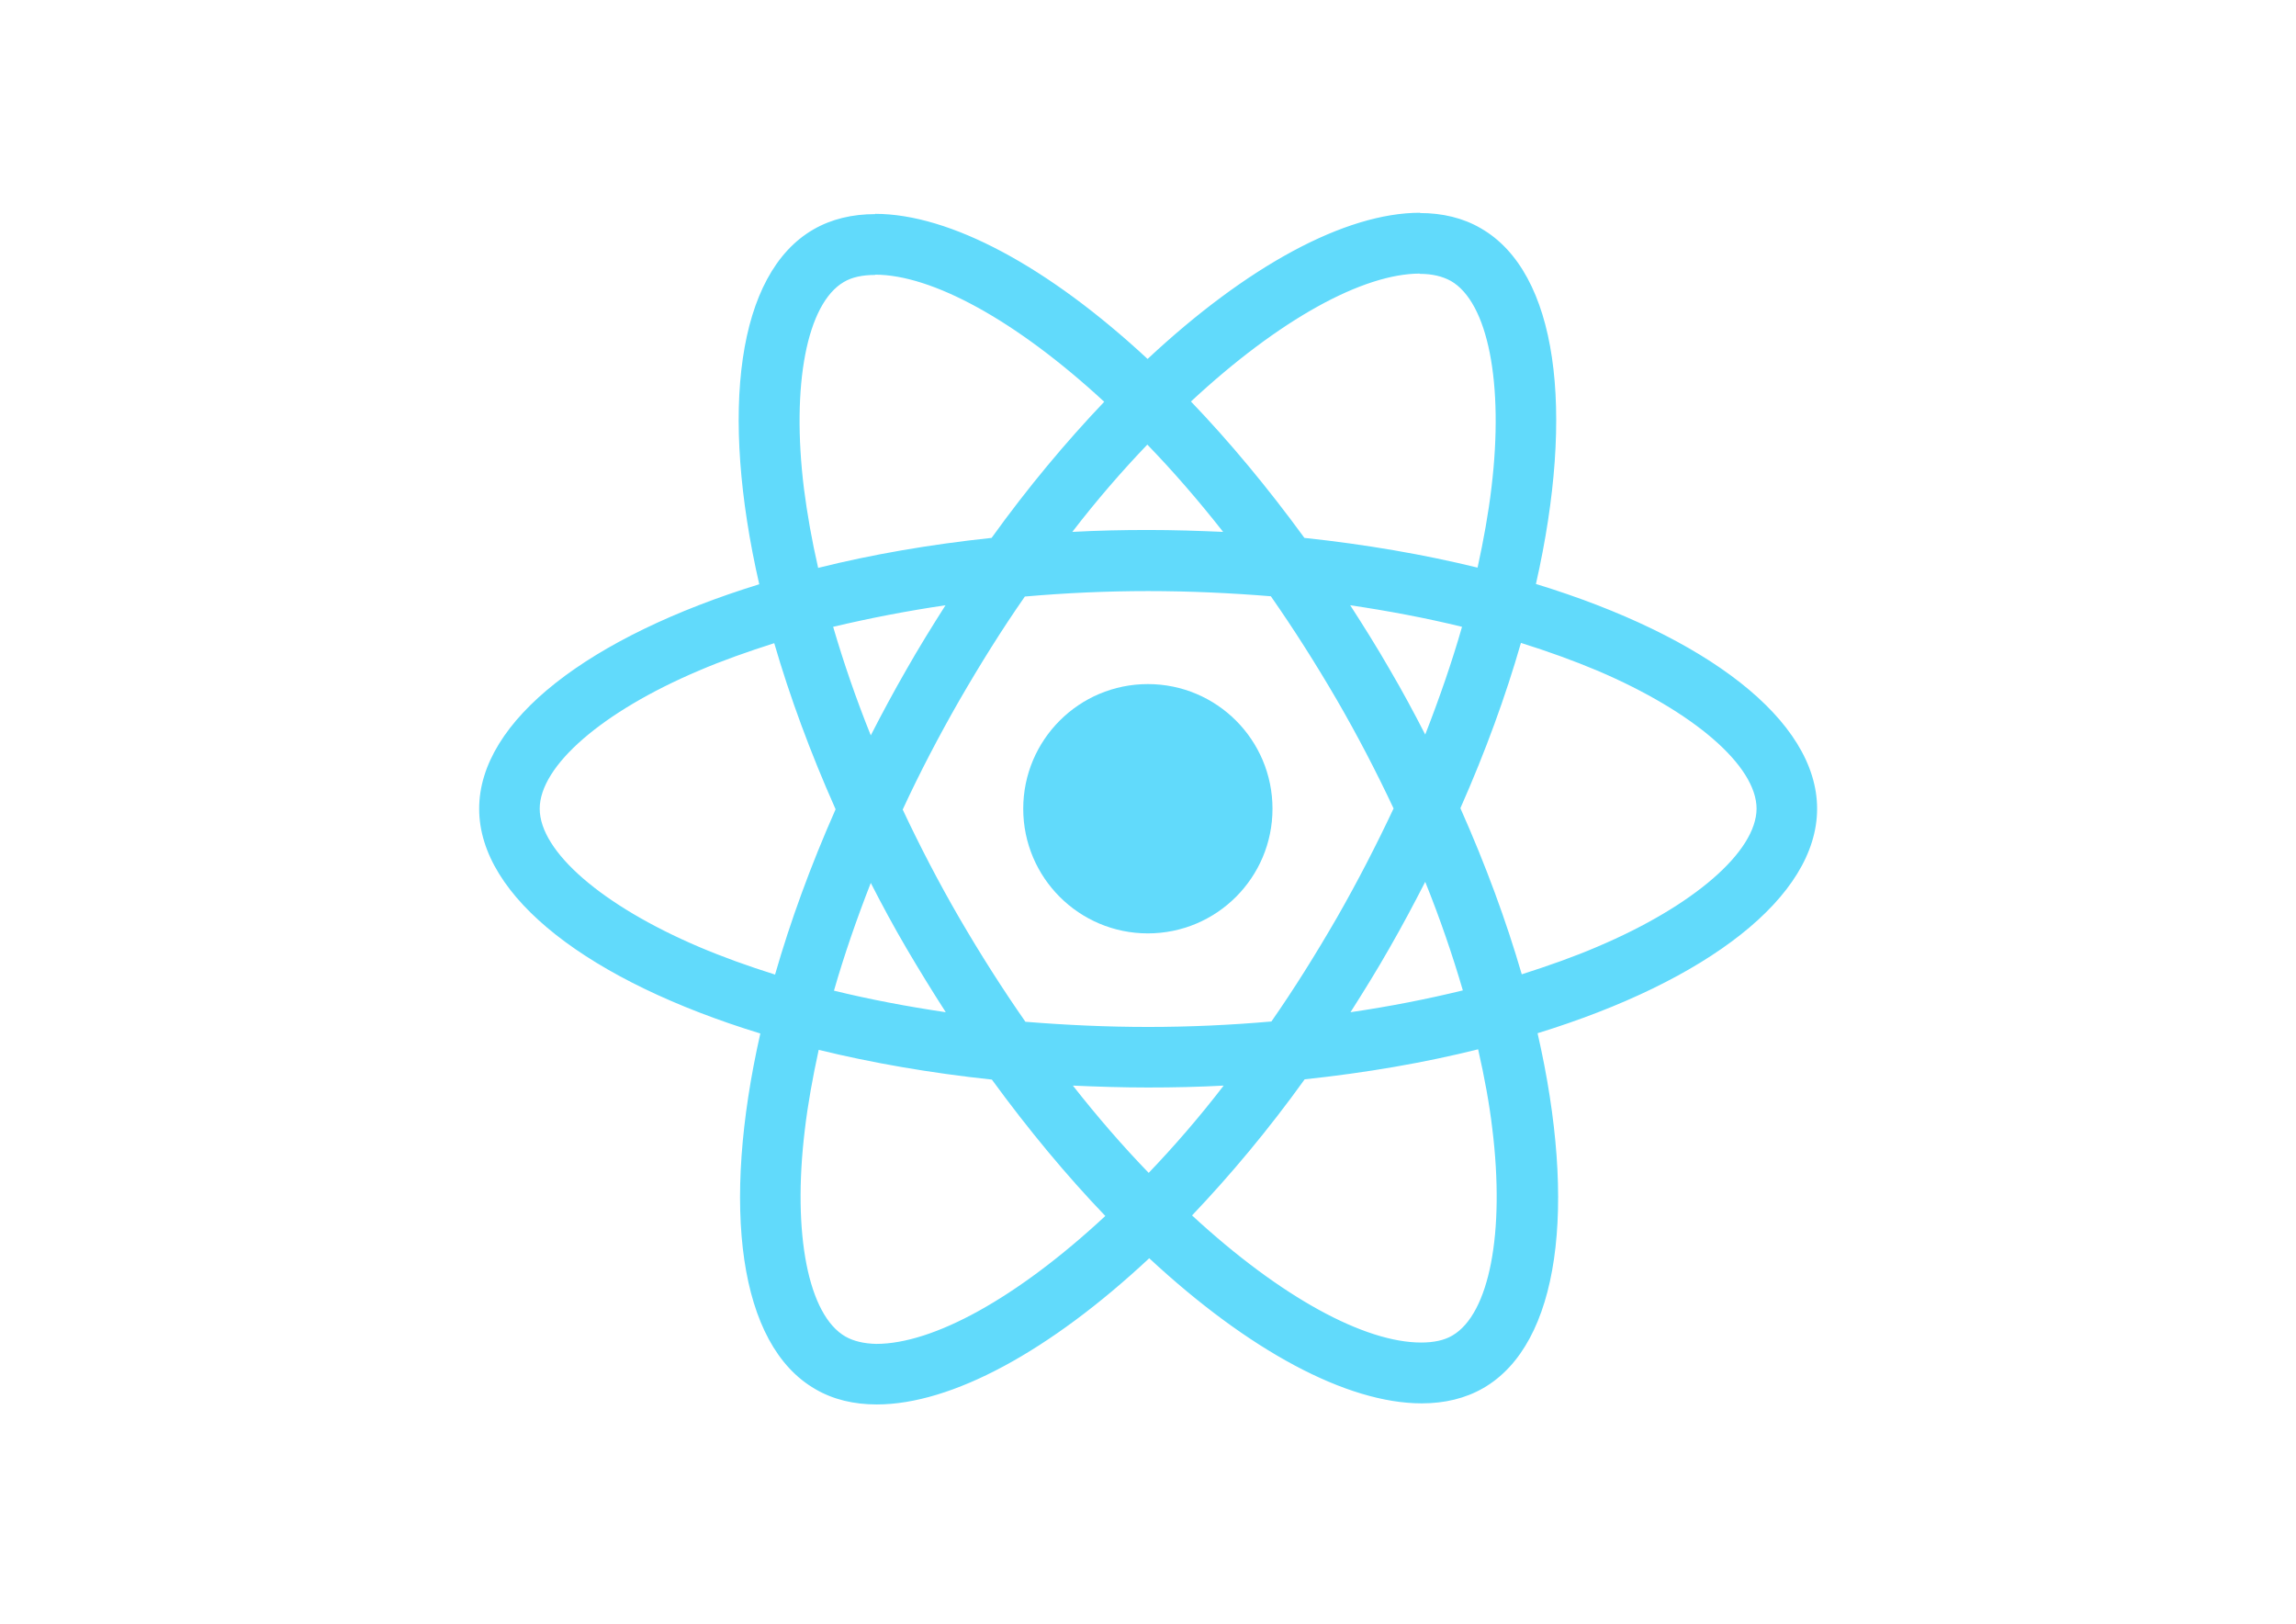
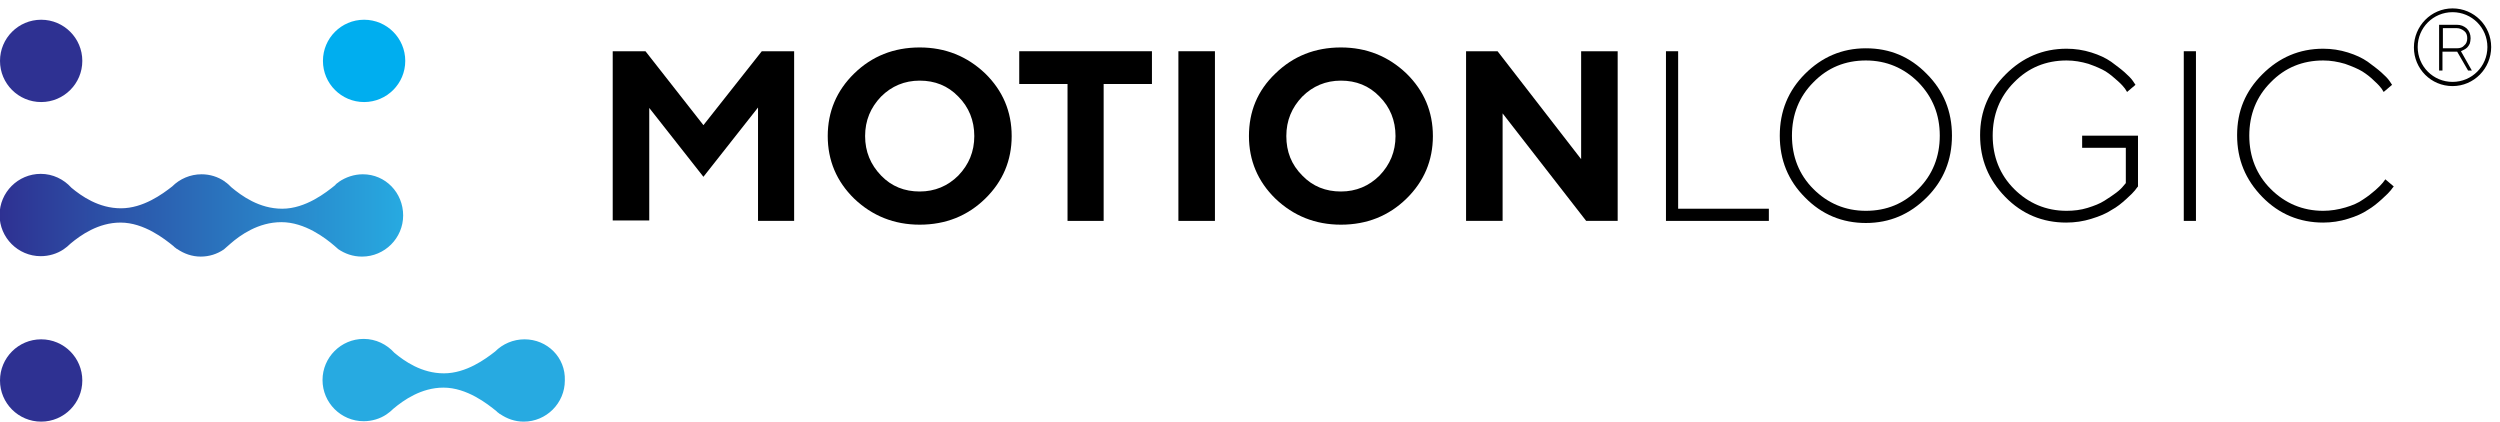
- <svg xmlns="http://www.w3.org/2000/svg" viewBox="0 0 841.9 595.3">
-   <g fill="#61DAFB">
-     <path d="M666.3 296.5c0-32.5-40.7-63.3-103.1-82.4 14.4-63.6 8-114.2-20.2-130.4-6.5-3.8-14.1-5.6-22.4-5.6v22.3c4.6 0 8.3.9 11.4 2.6 13.6 7.8 19.5 37.5 14.9 75.7-1.1 9.4-2.9 19.3-5.1 29.4-19.6-4.8-41-8.5-63.5-10.9-13.5-18.5-27.5-35.3-41.6-50 32.6-30.3 63.2-46.9 84-46.9V78c-27.5 0-63.5 19.6-99.9 53.6-36.4-33.8-72.4-53.2-99.9-53.2v22.3c20.7 0 51.4 16.5 84 46.6-14 14.7-28 31.4-41.3 49.9-22.6 2.4-44 6.1-63.6 11-2.3-10-4-19.7-5.2-29-4.7-38.2 1.1-67.9 14.6-75.8 3-1.8 6.9-2.6 11.5-2.6V78.5c-8.4 0-16 1.8-22.6 5.6-28.1 16.2-34.4 66.7-19.9 130.1-62.2 19.2-102.7 49.9-102.7 82.3 0 32.5 40.7 63.3 103.1 82.4-14.4 63.6-8 114.2 20.2 130.4 6.5 3.8 14.1 5.6 22.5 5.6 27.5 0 63.5-19.6 99.9-53.6 36.4 33.8 72.4 53.2 99.9 53.2 8.4 0 16-1.8 22.6-5.6 28.1-16.2 34.4-66.7 19.9-130.1 62-19.1 102.5-49.9 102.5-82.3zm-130.2-66.7c-3.7 12.9-8.3 26.2-13.5 39.5-4.1-8-8.4-16-13.1-24-4.6-8-9.5-15.8-14.4-23.4 14.2 2.1 27.9 4.7 41 7.9zm-45.8 106.5c-7.8 13.5-15.8 26.3-24.1 38.2-14.9 1.3-30 2-45.2 2-15.1 0-30.2-.7-45-1.9-8.3-11.9-16.4-24.6-24.2-38-7.6-13.1-14.5-26.4-20.8-39.8 6.2-13.4 13.2-26.8 20.7-39.9 7.8-13.5 15.8-26.3 24.1-38.2 14.9-1.3 30-2 45.2-2 15.1 0 30.2.7 45 1.9 8.3 11.9 16.4 24.6 24.2 38 7.6 13.1 14.5 26.4 20.8 39.8-6.3 13.4-13.2 26.8-20.7 39.9zm32.3-13c5.4 13.4 10 26.8 13.8 39.8-13.1 3.2-26.9 5.9-41.2 8 4.9-7.7 9.8-15.6 14.4-23.7 4.6-8 8.9-16.1 13-24.1zM421.2 430c-9.3-9.6-18.6-20.3-27.8-32 9 .4 18.2.7 27.5.7 9.4 0 18.7-.2 27.8-.7-9 11.7-18.3 22.4-27.5 32zm-74.4-58.9c-14.2-2.1-27.9-4.7-41-7.9 3.7-12.9 8.3-26.2 13.5-39.5 4.1 8 8.4 16 13.1 24 4.7 8 9.5 15.8 14.4 23.4zM420.7 163c9.3 9.6 18.6 20.3 27.8 32-9-.4-18.2-.7-27.5-.7-9.4 0-18.7.2-27.8.7 9-11.7 18.3-22.4 27.5-32zm-74 58.9c-4.9 7.7-9.8 15.6-14.4 23.7-4.6 8-8.9 16-13 24-5.4-13.4-10-26.8-13.8-39.8 13.1-3.1 26.9-5.8 41.2-7.9zm-90.5 125.2c-35.4-15.1-58.3-34.9-58.3-50.6 0-15.7 22.9-35.6 58.3-50.6 8.6-3.7 18-7 27.7-10.1 5.7 19.6 13.2 40 22.5 60.9-9.2 20.8-16.6 41.1-22.2 60.6-9.9-3.1-19.3-6.5-28-10.2zM310 490c-13.6-7.8-19.5-37.5-14.9-75.7 1.1-9.4 2.9-19.3 5.1-29.4 19.6 4.8 41 8.5 63.5 10.9 13.5 18.5 27.5 35.3 41.6 50-32.6 30.3-63.2 46.9-84 46.9-4.5-.1-8.3-1-11.3-2.7zm237.2-76.2c4.7 38.2-1.1 67.9-14.6 75.8-3 1.8-6.9 2.6-11.5 2.6-20.7 0-51.4-16.5-84-46.6 14-14.7 28-31.4 41.3-49.9 22.6-2.4 44-6.1 63.6-11 2.3 10.1 4.1 19.8 5.2 29.1zm38.5-66.7c-8.6 3.7-18 7-27.7 10.1-5.7-19.6-13.2-40-22.5-60.9 9.2-20.8 16.6-41.1 22.2-60.6 9.9 3.1 19.3 6.5 28.1 10.2 35.4 15.1 58.3 34.9 58.3 50.6-.1 15.7-23 35.6-58.4 50.6zM320.8 78.4z" />
-     <circle cx="420.9" cy="296.5" r="45.7" />
-     <path d="M520.5 78.1z" />
+ <svg xmlns="http://www.w3.org/2000/svg" version="1.1" id="Слой_1" x="0px" y="0px" viewBox="0 0 595.3 100.4" style="enable-background:new 0 0 595.3 100.4;" xml:space="preserve">
+   <style type="text/css">
+ 	.st0{fill:#2E3192;}
+ 	.st1{fill:#00AEEF;}
+ 	.st2{fill:url(#SVGID_1_);}
+ 	.st3{fill:url(#SVGID_2_);}
+ </style>
+   <g>
+     <g>
+       <path d="M181.4,12.2h7.7v40.4h-8.6V25.6l-13,16.5l-12.9-16.4v26.8h-8.7V12.2h7.8l13.8,17.6L181.4,12.2z" />
+       <path d="M203.4,17.5c4.2-4.1,9.4-6.2,15.6-6.2c6.1,0,11.3,2.1,15.6,6.2c4.2,4.1,6.3,9.1,6.3,14.9s-2.1,10.8-6.3,14.9    c-4.2,4.1-9.4,6.2-15.6,6.2c-6.1,0-11.3-2.1-15.6-6.2c-4.2-4.1-6.3-9.1-6.3-14.9S199.2,21.6,203.4,17.5z M209.8,41.8    c2.5,2.6,5.6,3.8,9.2,3.8c3.6,0,6.7-1.3,9.2-3.8c2.5-2.6,3.8-5.7,3.8-9.4c0-3.7-1.3-6.9-3.8-9.4c-2.5-2.6-5.6-3.8-9.2-3.8    c-3.6,0-6.7,1.3-9.2,3.8c-2.5,2.6-3.8,5.7-3.8,9.4C206,36.1,207.3,39.2,209.8,41.8z" />
+       <path d="M274.3,12.2V20h-11.5v32.6h-8.6V20h-11.5v-7.8H274.3z" />
+       <path d="M280.6,12.2h8.7v40.4h-8.7V12.2z" />
+       <path d="M303.7,17.5c4.2-4.1,9.4-6.2,15.6-6.2c6.1,0,11.3,2.1,15.6,6.2c4.2,4.1,6.3,9.1,6.3,14.9s-2.1,10.8-6.3,14.9    c-4.2,4.1-9.4,6.2-15.6,6.2c-6.1,0-11.3-2.1-15.6-6.2c-4.2-4.1-6.3-9.1-6.3-14.9S299.4,21.6,303.7,17.5z M310.1,41.8    c2.5,2.6,5.6,3.8,9.2,3.8c3.6,0,6.7-1.3,9.2-3.8c2.5-2.6,3.8-5.7,3.8-9.4c0-3.7-1.3-6.9-3.8-9.4c-2.5-2.6-5.6-3.8-9.2-3.8    c-3.6,0-6.7,1.3-9.2,3.8c-2.5,2.6-3.8,5.7-3.8,9.4C306.3,36.1,307.5,39.2,310.1,41.8z" />
+       <path d="M385.2,12.2v40.4h-7.5l-19.9-25.6v25.6h-8.7V12.2h7.5l19.9,25.7V12.2H385.2z" />
+       <path d="M396.7,52.5V12.2h2.9v37.5h21.6v2.9H396.7z" />
+       <path d="M458.8,47c-4,4-8.8,6.1-14.5,6.1c-5.6,0-10.5-2-14.5-6.1c-4-4-6-8.9-6-14.7s2-10.7,6-14.7c4-4,8.8-6.1,14.5-6.1    c5.7,0,10.5,2,14.5,6.1c4,4,6,8.9,6,14.7S462.8,43,458.8,47z M456.8,19.6c-3.4-3.4-7.6-5.2-12.5-5.2c-4.9,0-9.1,1.7-12.5,5.2    c-3.4,3.4-5.1,7.7-5.1,12.7s1.7,9.3,5.1,12.7c3.4,3.4,7.6,5.2,12.5,5.2c4.9,0,9.1-1.7,12.5-5.2c3.4-3.4,5.1-7.7,5.1-12.7    S460.2,23.1,456.8,19.6z" />
+       <path d="M477.6,17.7c4-4,8.8-6.1,14.5-6.1c2,0,4,0.3,5.9,0.9c1.9,0.6,3.4,1.3,4.7,2.2c1.2,0.9,2.3,1.7,3.2,2.5    c0.9,0.8,1.6,1.5,2,2.1l0.6,0.9l-2,1.7c-0.1-0.2-0.3-0.5-0.5-0.8c-0.3-0.4-0.8-1-1.7-1.8s-1.8-1.6-2.9-2.3c-1-0.6-2.4-1.2-4.1-1.8    c-1.7-0.5-3.4-0.8-5.2-0.8c-4.9,0-9.1,1.7-12.5,5.2c-3.4,3.4-5.1,7.7-5.1,12.7s1.7,9.3,5.1,12.7c3.4,3.4,7.6,5.2,12.5,5.2    c1.7,0,3.4-0.2,5-0.7c1.6-0.5,2.9-1,4-1.7c1.1-0.7,2-1.3,2.8-1.9c0.8-0.6,1.4-1.2,1.7-1.6l0.6-0.7v-8.4h-10.4v-2.9h13.3v12.1    c-0.2,0.2-0.4,0.5-0.7,0.9s-1,1.1-2.1,2.1c-1.1,1-2.2,1.9-3.5,2.6c-1.2,0.8-2.8,1.5-4.8,2.1c-1.9,0.6-3.9,0.9-6,0.9    c-5.6,0-10.5-2-14.5-6.1s-6-8.9-6-14.7S473.6,21.7,477.6,17.7z" />
+       <path d="M520,12.2h2.9v40.4H520V12.2z" />
+       <path d="M538.7,17.7c4-4,8.8-6.1,14.5-6.1c2,0,4,0.3,5.9,0.9c1.9,0.6,3.4,1.3,4.7,2.2c1.2,0.9,2.3,1.7,3.2,2.5    c0.9,0.8,1.6,1.5,2,2.1l0.6,0.9l-2,1.7c-0.1-0.2-0.3-0.5-0.5-0.8c-0.3-0.4-0.8-1-1.7-1.8c-0.9-0.9-1.8-1.6-2.9-2.3    c-1-0.6-2.4-1.2-4.1-1.8c-1.7-0.5-3.4-0.8-5.2-0.8c-4.9,0-9.1,1.7-12.5,5.2c-3.4,3.4-5.1,7.7-5.1,12.7s1.7,9.3,5.1,12.7    c3.4,3.4,7.6,5.2,12.5,5.2c1.8,0,3.6-0.3,5.3-0.8c1.7-0.5,3.1-1.1,4.2-1.9c1.1-0.7,2.1-1.5,2.9-2.2c0.8-0.7,1.4-1.3,1.8-1.8    l0.6-0.8l2,1.7c-0.2,0.2-0.4,0.5-0.7,0.9c-0.3,0.4-1,1.1-2.1,2.1c-1.1,1-2.2,1.9-3.4,2.6c-1.2,0.8-2.7,1.5-4.7,2.1    c-1.9,0.6-3.9,0.9-5.9,0.9c-5.6,0-10.5-2-14.5-6.1s-6-8.9-6-14.7S534.7,21.7,538.7,17.7z" />
+     </g>
+     <path d="M584,20.5c-5.1,0-9.2-4.1-9.2-9.2S578.9,2,584,2c5.1,0,9.2,4.1,9.2,9.2S589.1,20.5,584,20.5z M584,2.9   c-4.6,0-8.3,3.7-8.3,8.3s3.7,8.3,8.3,8.3c4.6,0,8.3-3.7,8.3-8.3S588.6,2.9,584,2.9z" />
+     <path d="M585,5.9c1,0,1.7,0.3,2.4,0.9c0.6,0.6,0.9,1.4,0.9,2.3c0,0.5-0.1,0.9-0.2,1.3c-0.2,0.4-0.4,0.7-0.6,0.9   c-0.2,0.2-0.5,0.4-0.7,0.5c-0.2,0.1-0.4,0.2-0.6,0.3l-0.2,0.1l2.6,4.6h-0.9l-2.6-4.5h-3.5v4.5h-0.8V5.9H585z M581.7,6.7v4.8h3.3   c0.8,0,1.4-0.2,1.8-0.7c0.5-0.4,0.7-1,0.7-1.7c0-0.7-0.2-1.3-0.7-1.7c-0.5-0.4-1.1-0.7-1.8-0.7H581.7z" />
+     <circle class="st0" cx="9.8" cy="14.5" r="9.8" />
+     <circle class="st0" cx="9.8" cy="90.6" r="9.8" />
+     <circle class="st1" cx="86.7" cy="14.5" r="9.8" />
+     <linearGradient id="SVGID_1_" gradientUnits="userSpaceOnUse" x1="76.874" y1="90.566" x2="134.727" y2="90.566">
+       <stop offset="0" style="stop-color:#27AAE1" />
+       <stop offset="1" style="stop-color:#27AAE1" />
+     </linearGradient>
+     <path class="st2" d="M124.9,80.8c-2.7,0-5.2,1.1-7,2.9c-2.3,1.8-6.9,5.2-12.2,5.2c-5.3,0-9.4-2.9-11.8-4.9c-1.8-2-4.4-3.3-7.3-3.3   c-5.4,0-9.8,4.4-9.8,9.8c0,5.4,4.4,9.8,9.8,9.8c2,0,3.9-0.6,5.4-1.6l0,0c0,0,0,0,0,0c0.6-0.4,1.2-0.9,1.7-1.4c2.4-2,6.6-5,11.9-5   c5.6,0,10.5,3.9,12.6,5.6c0.2,0.2,0.4,0.4,0.6,0.5c0.1,0.1,0.2,0.2,0.3,0.2c0,0,0,0,0,0c1.6,1.1,3.5,1.8,5.6,1.8   c5.4,0,9.8-4.4,9.8-9.8C134.7,85.1,130.3,80.8,124.9,80.8z" />
+     <linearGradient id="SVGID_2_" gradientUnits="userSpaceOnUse" x1="5.050035e-006" y1="51.334" x2="96.158" y2="51.334">
+       <stop offset="0" style="stop-color:#2E3192" />
+       <stop offset="1" style="stop-color:#27AAE1" />
+     </linearGradient>
+     <path class="st3" d="M86.4,41.5c-2.1,0-4.1,0.7-5.7,1.8c0,0,0,0,0,0c0,0-0.1,0.1-0.1,0.1c-0.3,0.2-0.6,0.4-0.8,0.7   c-2.1,1.7-7,5.6-12.6,5.6c-5.5,0-9.7-3.1-12.1-5.1c-0.5-0.5-0.9-0.9-1.5-1.3c0,0-0.1-0.1-0.1-0.1l0,0c-1.6-1.1-3.5-1.7-5.5-1.7   c-2.7,0-5.2,1.1-7,2.9c-2.3,1.8-6.9,5.2-12.2,5.2c-5.3,0-9.4-2.9-11.8-4.9c-1.8-2-4.4-3.3-7.3-3.3c-5.4,0-9.8,4.4-9.8,9.8   s4.4,9.8,9.8,9.8c2,0,3.9-0.6,5.4-1.6l0,0c0,0,0,0,0,0c0.6-0.4,1.2-0.9,1.7-1.4c2.4-2,6.6-5,11.9-5c5.6,0,10.5,3.9,12.6,5.6   c0.2,0.2,0.4,0.4,0.6,0.5c0.1,0.1,0.2,0.2,0.3,0.2c0,0,0,0,0,0c1.6,1.1,3.5,1.8,5.6,1.8c2,0,3.9-0.6,5.5-1.7l0,0c0,0,0,0,0,0   l1.6-1.4c2.3-2,6.6-5.1,12.1-5.1c5.6,0,10.5,3.8,12.6,5.6c0.3,0.2,0.5,0.5,0.8,0.7c0,0,0.1,0.1,0.1,0.1c0,0,0,0,0,0   c1.6,1.1,3.5,1.8,5.7,1.8c5.4,0,9.8-4.4,9.8-9.8S91.8,41.5,86.4,41.5z" />
  </g>
</svg>
